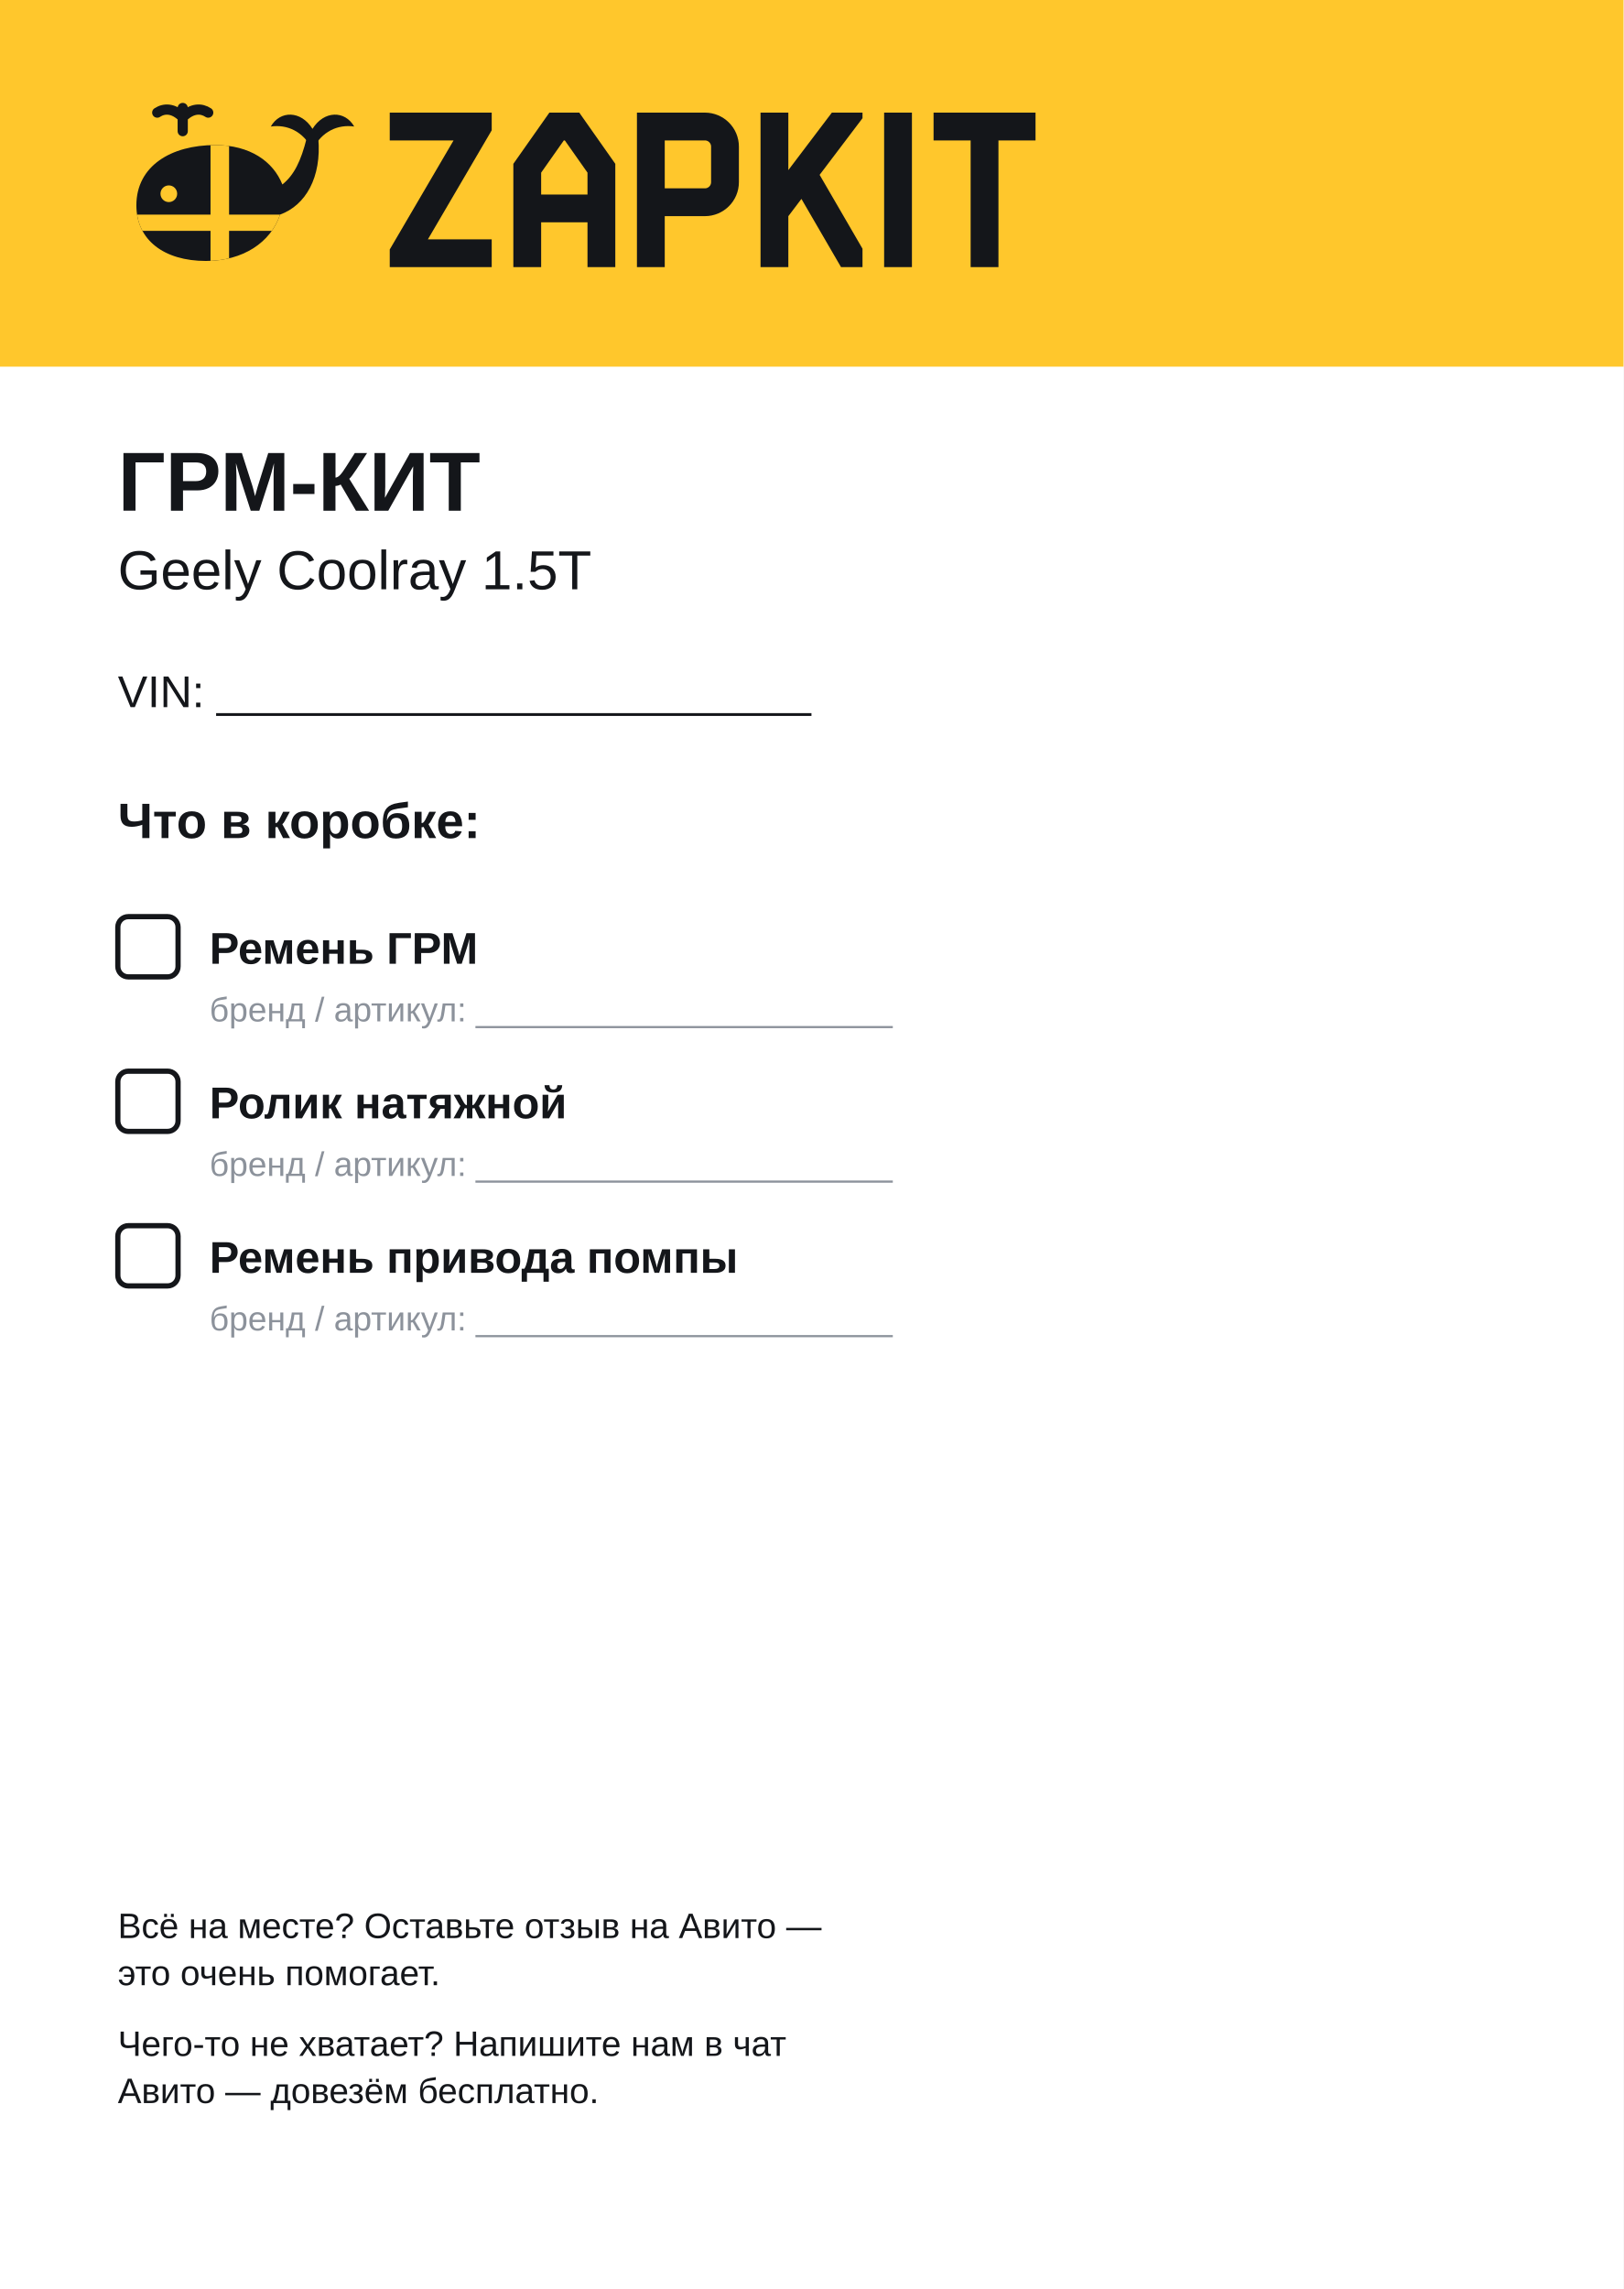
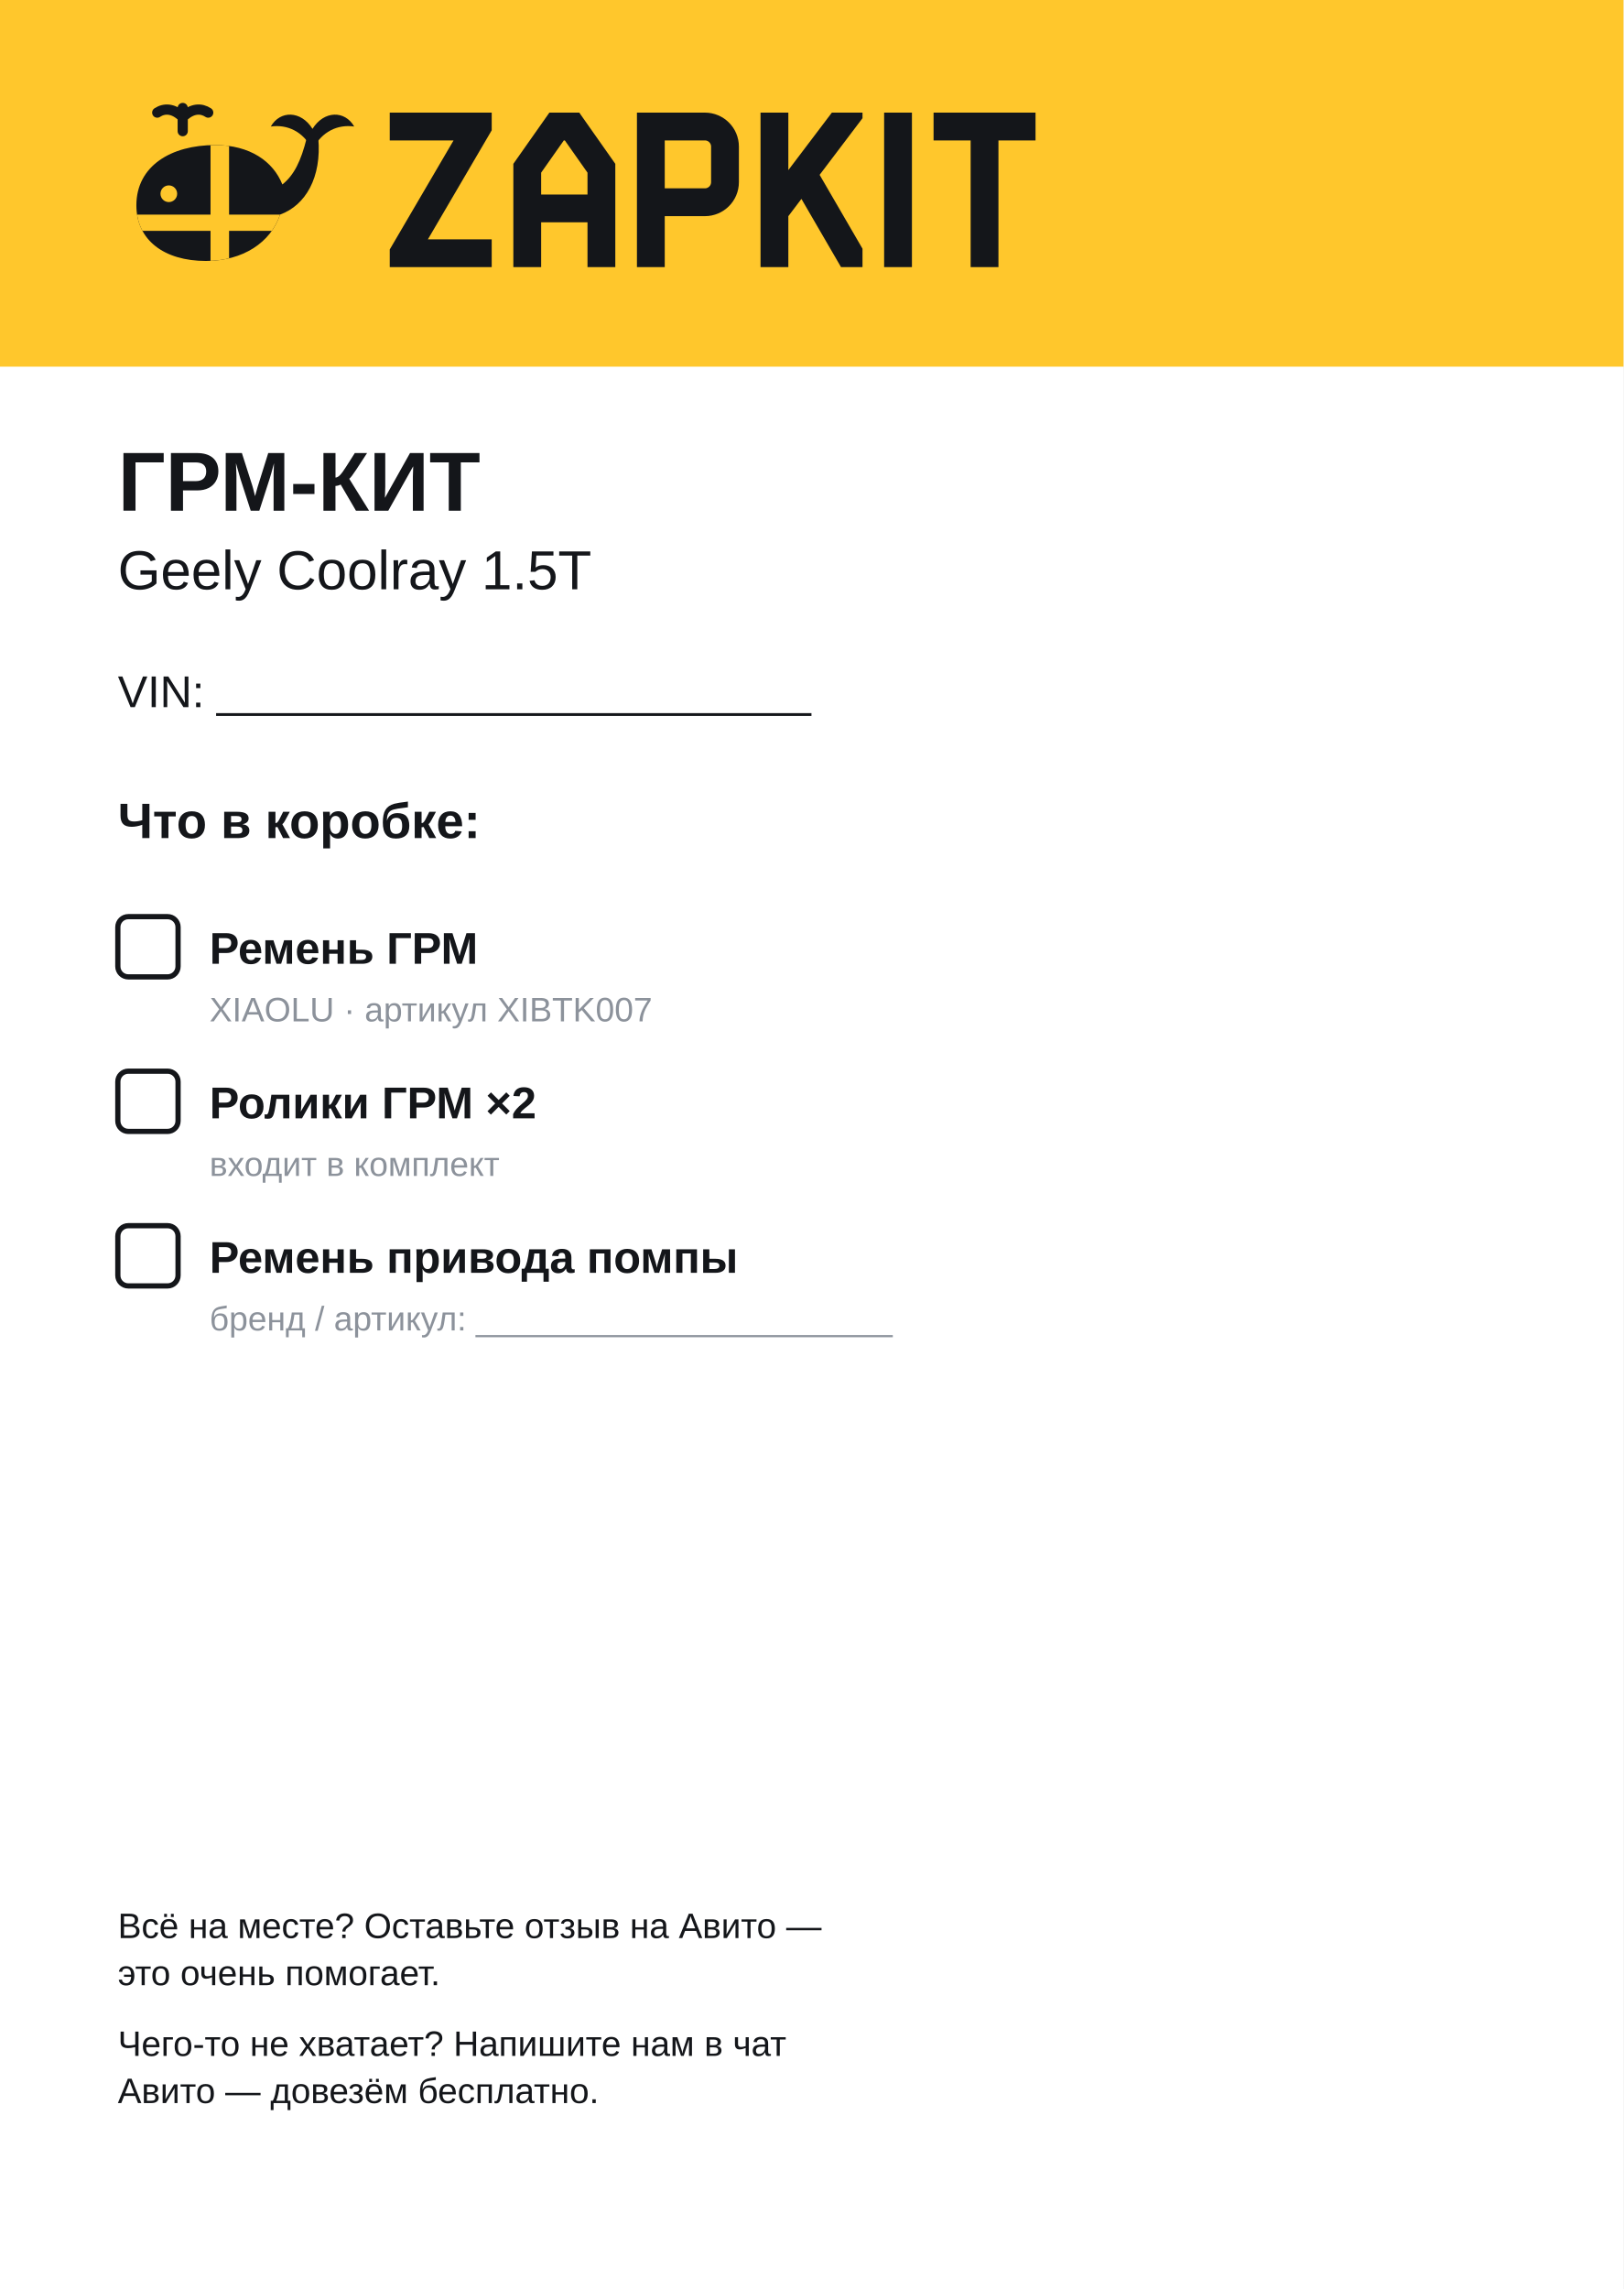
<svg xmlns="http://www.w3.org/2000/svg" viewBox="0 0 1240 1748" width="1240" height="1748" role="img" aria-label="ZAPKIT — карта ремонта: ГРМ-КИТ Geely Coolray 1.5T">
  <rect width="1240" height="1748" fill="#FFFFFF" />
  <rect width="1240" height="280" fill="#FFC72C" />
  <g transform="translate(90 86) scale(1.18)">
    <g transform="translate(0 -30) scale(1.5)">
      <defs>
        <clipPath id="wb-r25">
          <path d="M8,60 C8,43 23,34 42,34 C57,34 67,41 71,51 C76,47 79,41 81.5,31 L86.5,31 C88,48 81,60 70,64 C66,76 54,84 38,84 C20,84 8,75 8,60 Z" />
        </clipPath>
      </defs>
      <path fill="#14161A" d="M8,60 C8,43 23,34 42,34 C57,34 67,41 71,51 C76,47 79,41 81.5,31 L86.5,31 C88,48 81,60 70,64 C66,76 54,84 38,84 C20,84 8,75 8,60 Z" />
      <path fill="#14161A" d="M84,36 C80,28 73,25 66,26 C70,19 79,19 84,27 C89,19 98,19 102,26 C95,25 88,28 84,36 Z" />
      <g clip-path="url(#wb-r25)" fill="#FFC72C">
        <rect x="40" y="30" width="8" height="60" />
        <rect x="0" y="64" width="90" height="7" />
      </g>
      <circle cx="22" cy="55" r="3.6" fill="#FFC72C" />
      <path d="M28,28 V18 M28,22 C24,18 20,18 17,20 M28,22 C32,18 36,18 39,20" fill="none" stroke="#14161A" stroke-width="4.4" stroke-linecap="round" />
    </g>
    <g transform="translate(176 0)">
      <defs>
        <clipPath id="c66-r25">
          <rect width="66" height="100" />
        </clipPath>
        <clipPath id="c18-r25">
          <rect width="18" height="100" />
        </clipPath>
      </defs>
      <g transform="translate(0 0)">
        <path clip-path="url(#c66-r25)" d="M0,9 H57 L9,91 H66" fill="none" stroke="#14161A" stroke-width="18" stroke-linejoin="miter" stroke-miterlimit="10" />
      </g>
      <g transform="translate(80 0)">
        <path clip-path="url(#c66-r25)" d="M9,100 V36 L28,9 H38 L57,36 V100 M9,62 H57" fill="none" stroke="#14161A" stroke-width="18" stroke-linejoin="miter" stroke-miterlimit="10" />
      </g>
      <g transform="translate(160 0)">
        <path clip-path="url(#c66-r25)" d="M9,100 V9 H44 A13,13 0 0 1 57,22 V45 A13,13 0 0 1 44,58 H9" fill="none" stroke="#14161A" stroke-width="18" stroke-linejoin="miter" stroke-miterlimit="10" />
      </g>
      <g transform="translate(240 0)">
        <path clip-path="url(#c66-r25)" d="M9,0 V100 M9,64 L62,-6 M30,44 L66,106" fill="none" stroke="#14161A" stroke-width="18" stroke-linejoin="miter" stroke-miterlimit="10" />
      </g>
      <g transform="translate(320 0)">
        <path clip-path="url(#c18-r25)" d="M9,0 V100" fill="none" stroke="#14161A" stroke-width="18" stroke-linejoin="miter" stroke-miterlimit="10" />
      </g>
      <g transform="translate(352 0)">
        <path clip-path="url(#c66-r25)" d="M0,9 H66 M33,9 V100" fill="none" stroke="#14161A" stroke-width="18" stroke-linejoin="miter" stroke-miterlimit="10" />
      </g>
    </g>
  </g>
  <text x="90" y="390" font-family="'Liberation Sans', Arial, Helvetica, sans-serif" font-size="64" font-weight="700" fill="#14161A" text-anchor="start">ГРМ-КИТ</text>
  <text x="90" y="450" font-family="'Liberation Sans', Arial, Helvetica, sans-serif" font-size="42" font-weight="400" fill="#14161A" text-anchor="start">Geely Coolray 1.5T</text>
  <text x="90" y="540" font-family="'Liberation Sans', Arial, Helvetica, sans-serif" font-size="34" font-weight="400" fill="#14161A" text-anchor="start">VIN: ________________________</text>
  <text x="90" y="640" font-family="'Liberation Sans', Arial, Helvetica, sans-serif" font-size="38" font-weight="700" fill="#14161A" text-anchor="start">Что в коробке:</text>
  <rect x="90" y="700" width="46" height="46" rx="8" fill="none" stroke="#14161A" stroke-width="4" />
  <text x="160" y="736" font-family="'Liberation Sans', Arial, Helvetica, sans-serif" font-size="34" font-weight="700" fill="#14161A" text-anchor="start">Ремень ГРМ</text>
-   <text x="160" y="780" font-family="'Liberation Sans', Arial, Helvetica, sans-serif" font-size="26" font-weight="400" fill="#8C929B" text-anchor="start">бренд / артикул: ______________________</text>
+   <text x="160" y="780" font-family="'Liberation Sans', Arial, Helvetica, sans-serif" font-size="26" font-weight="400" fill="#8C929B" text-anchor="start">XIAOLU · артикул XIBTK007</text>
  <rect x="90" y="818" width="46" height="46" rx="8" fill="none" stroke="#14161A" stroke-width="4" />
-   <text x="160" y="854" font-family="'Liberation Sans', Arial, Helvetica, sans-serif" font-size="34" font-weight="700" fill="#14161A" text-anchor="start">Ролик натяжной</text>
-   <text x="160" y="898" font-family="'Liberation Sans', Arial, Helvetica, sans-serif" font-size="26" font-weight="400" fill="#8C929B" text-anchor="start">бренд / артикул: ______________________</text>
+   <text x="160" y="854" font-family="'Liberation Sans', Arial, Helvetica, sans-serif" font-size="34" font-weight="700" fill="#14161A" text-anchor="start">Ролики ГРМ ×2</text>
+   <text x="160" y="898" font-family="'Liberation Sans', Arial, Helvetica, sans-serif" font-size="26" font-weight="400" fill="#8C929B" text-anchor="start">входит в комплект</text>
  <rect x="90" y="936" width="46" height="46" rx="8" fill="none" stroke="#14161A" stroke-width="4" />
  <text x="160" y="972" font-family="'Liberation Sans', Arial, Helvetica, sans-serif" font-size="34" font-weight="700" fill="#14161A" text-anchor="start">Ремень привода помпы</text>
  <text x="160" y="1016" font-family="'Liberation Sans', Arial, Helvetica, sans-serif" font-size="26" font-weight="400" fill="#8C929B" text-anchor="start">бренд / артикул: ______________________</text>
  <text x="90" y="1480" font-family="'Liberation Sans', Arial, Helvetica, sans-serif" font-size="27" font-weight="400" fill="#14161A" text-anchor="start">Всё на месте? Оставьте отзыв на Авито —</text>
  <text x="90" y="1516" font-family="'Liberation Sans', Arial, Helvetica, sans-serif" font-size="27" font-weight="400" fill="#14161A" text-anchor="start">это очень помогает.</text>
  <text x="90" y="1570" font-family="'Liberation Sans', Arial, Helvetica, sans-serif" font-size="27" font-weight="400" fill="#14161A" text-anchor="start">Чего-то не хватает? Напишите нам в чат</text>
  <text x="90" y="1606" font-family="'Liberation Sans', Arial, Helvetica, sans-serif" font-size="27" font-weight="400" fill="#14161A" text-anchor="start">Авито — довезём бесплатно.</text>
</svg>
